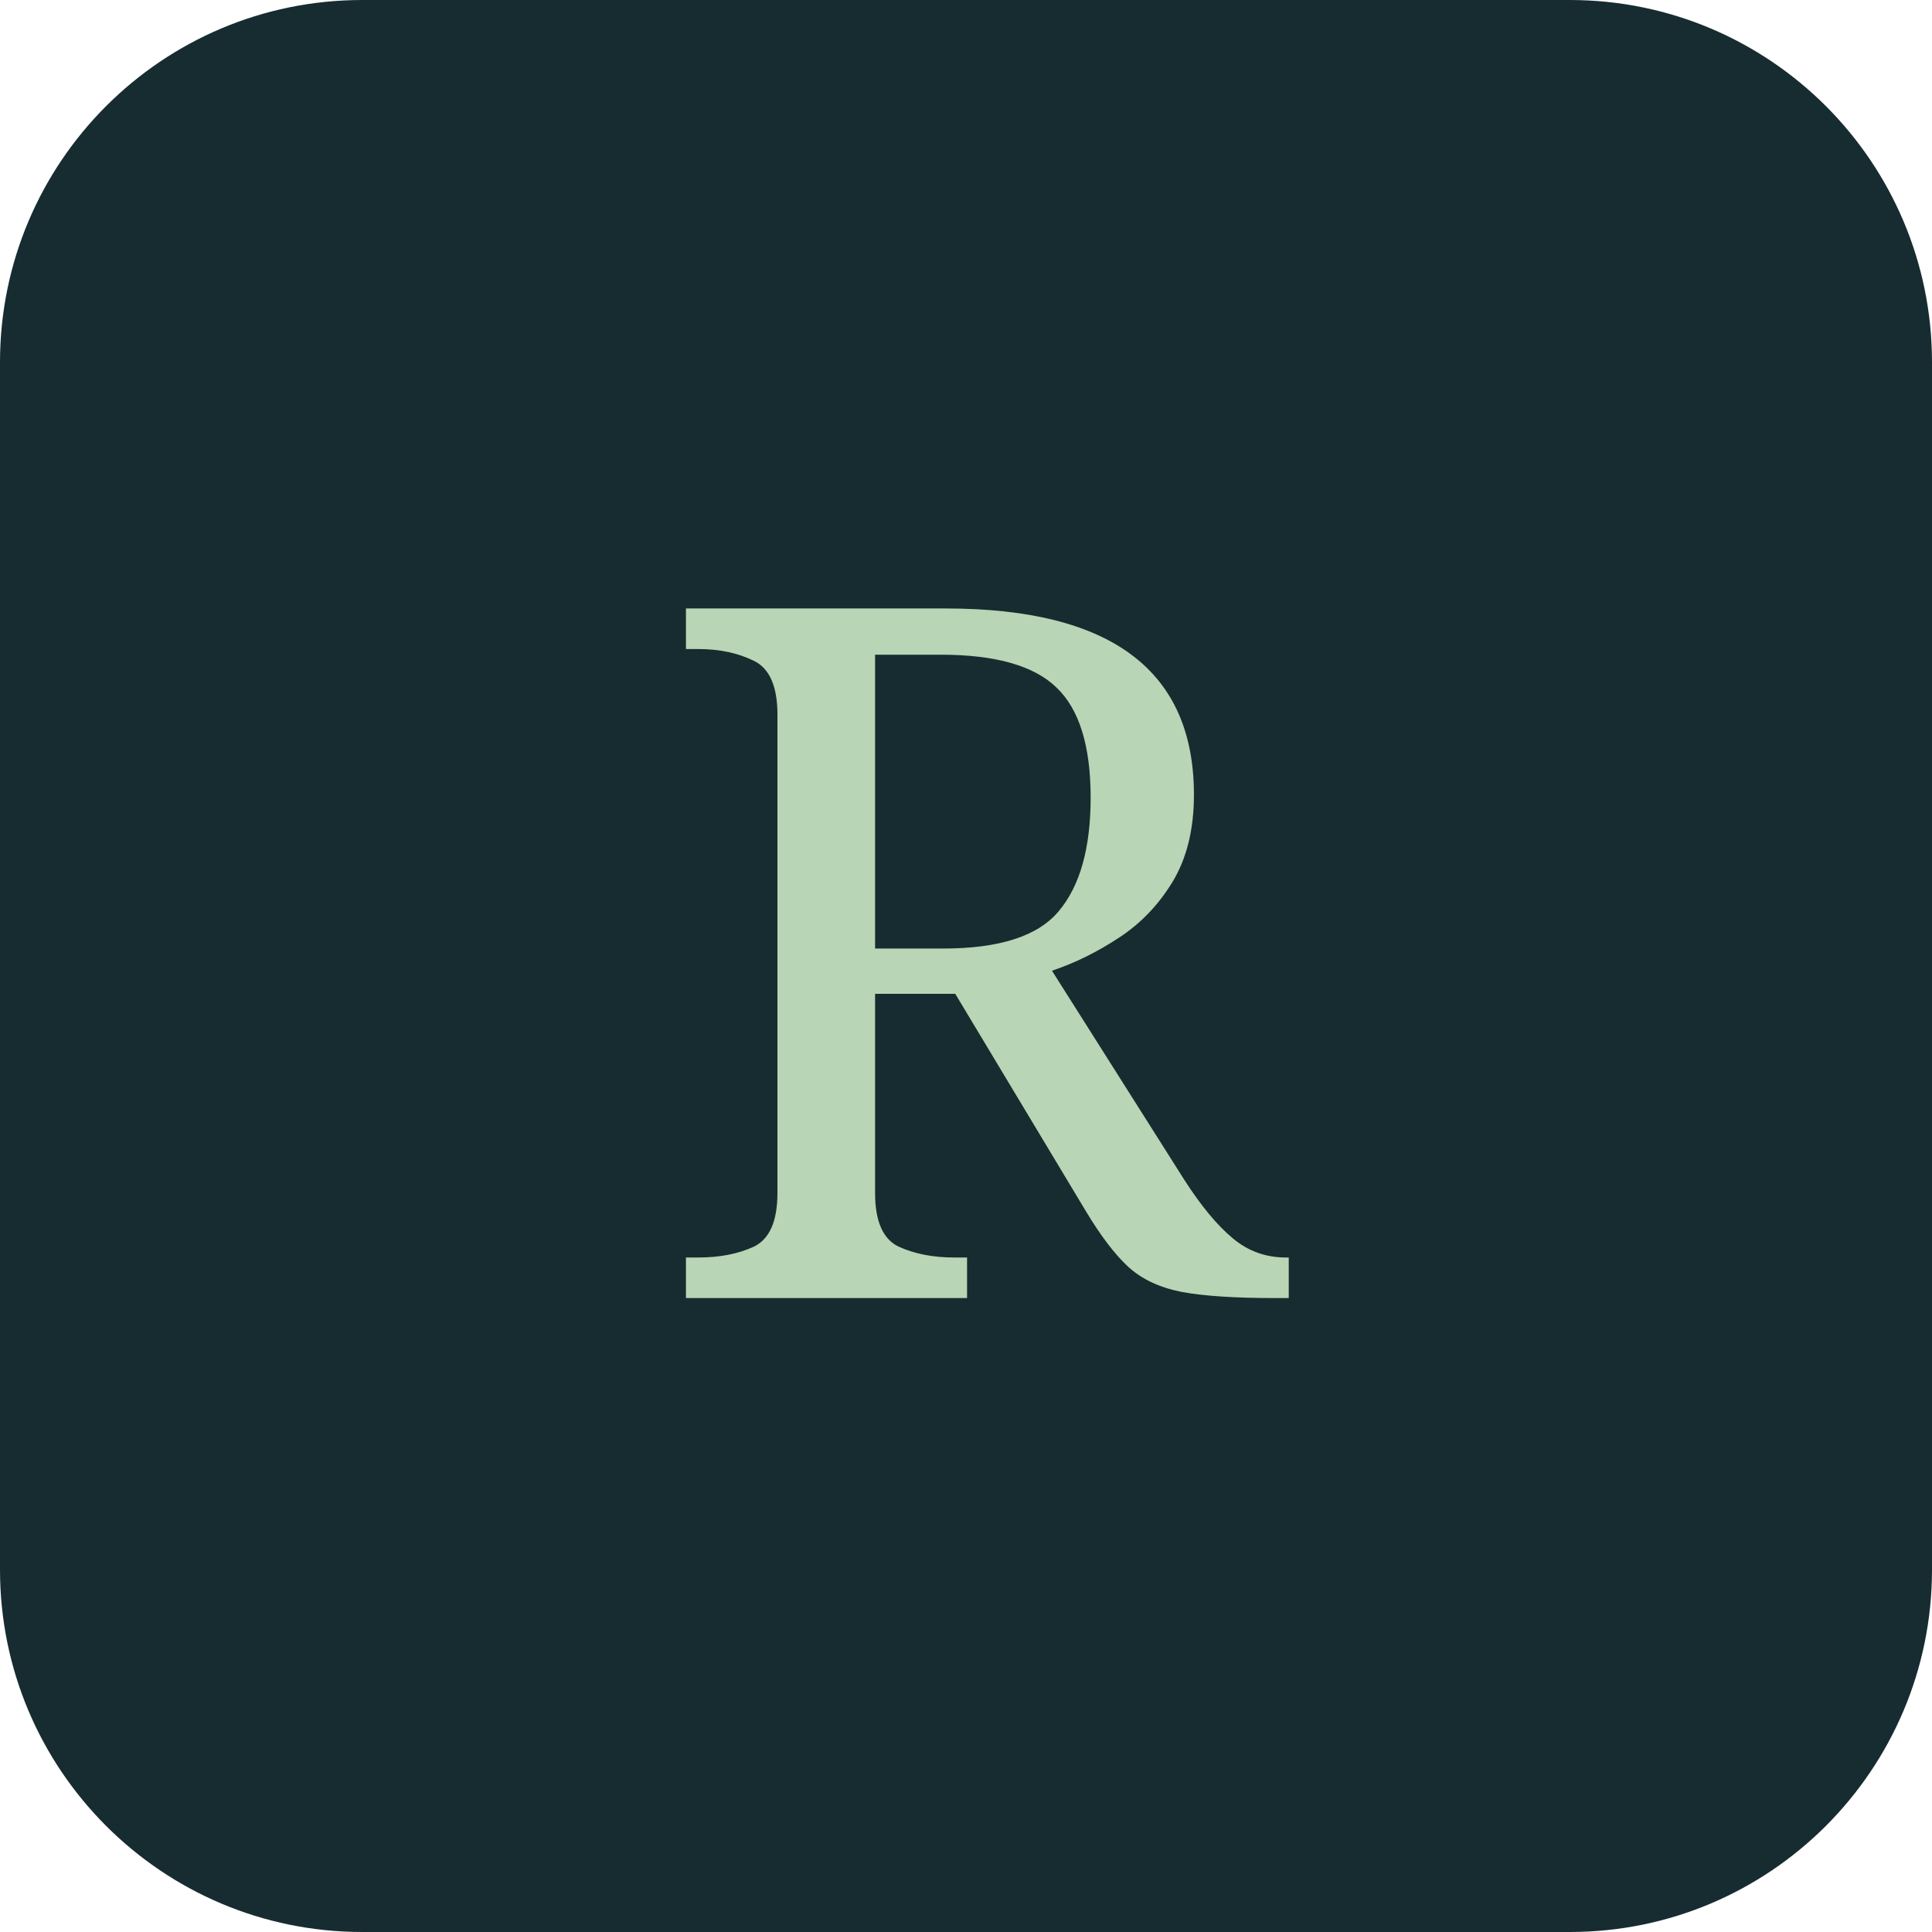
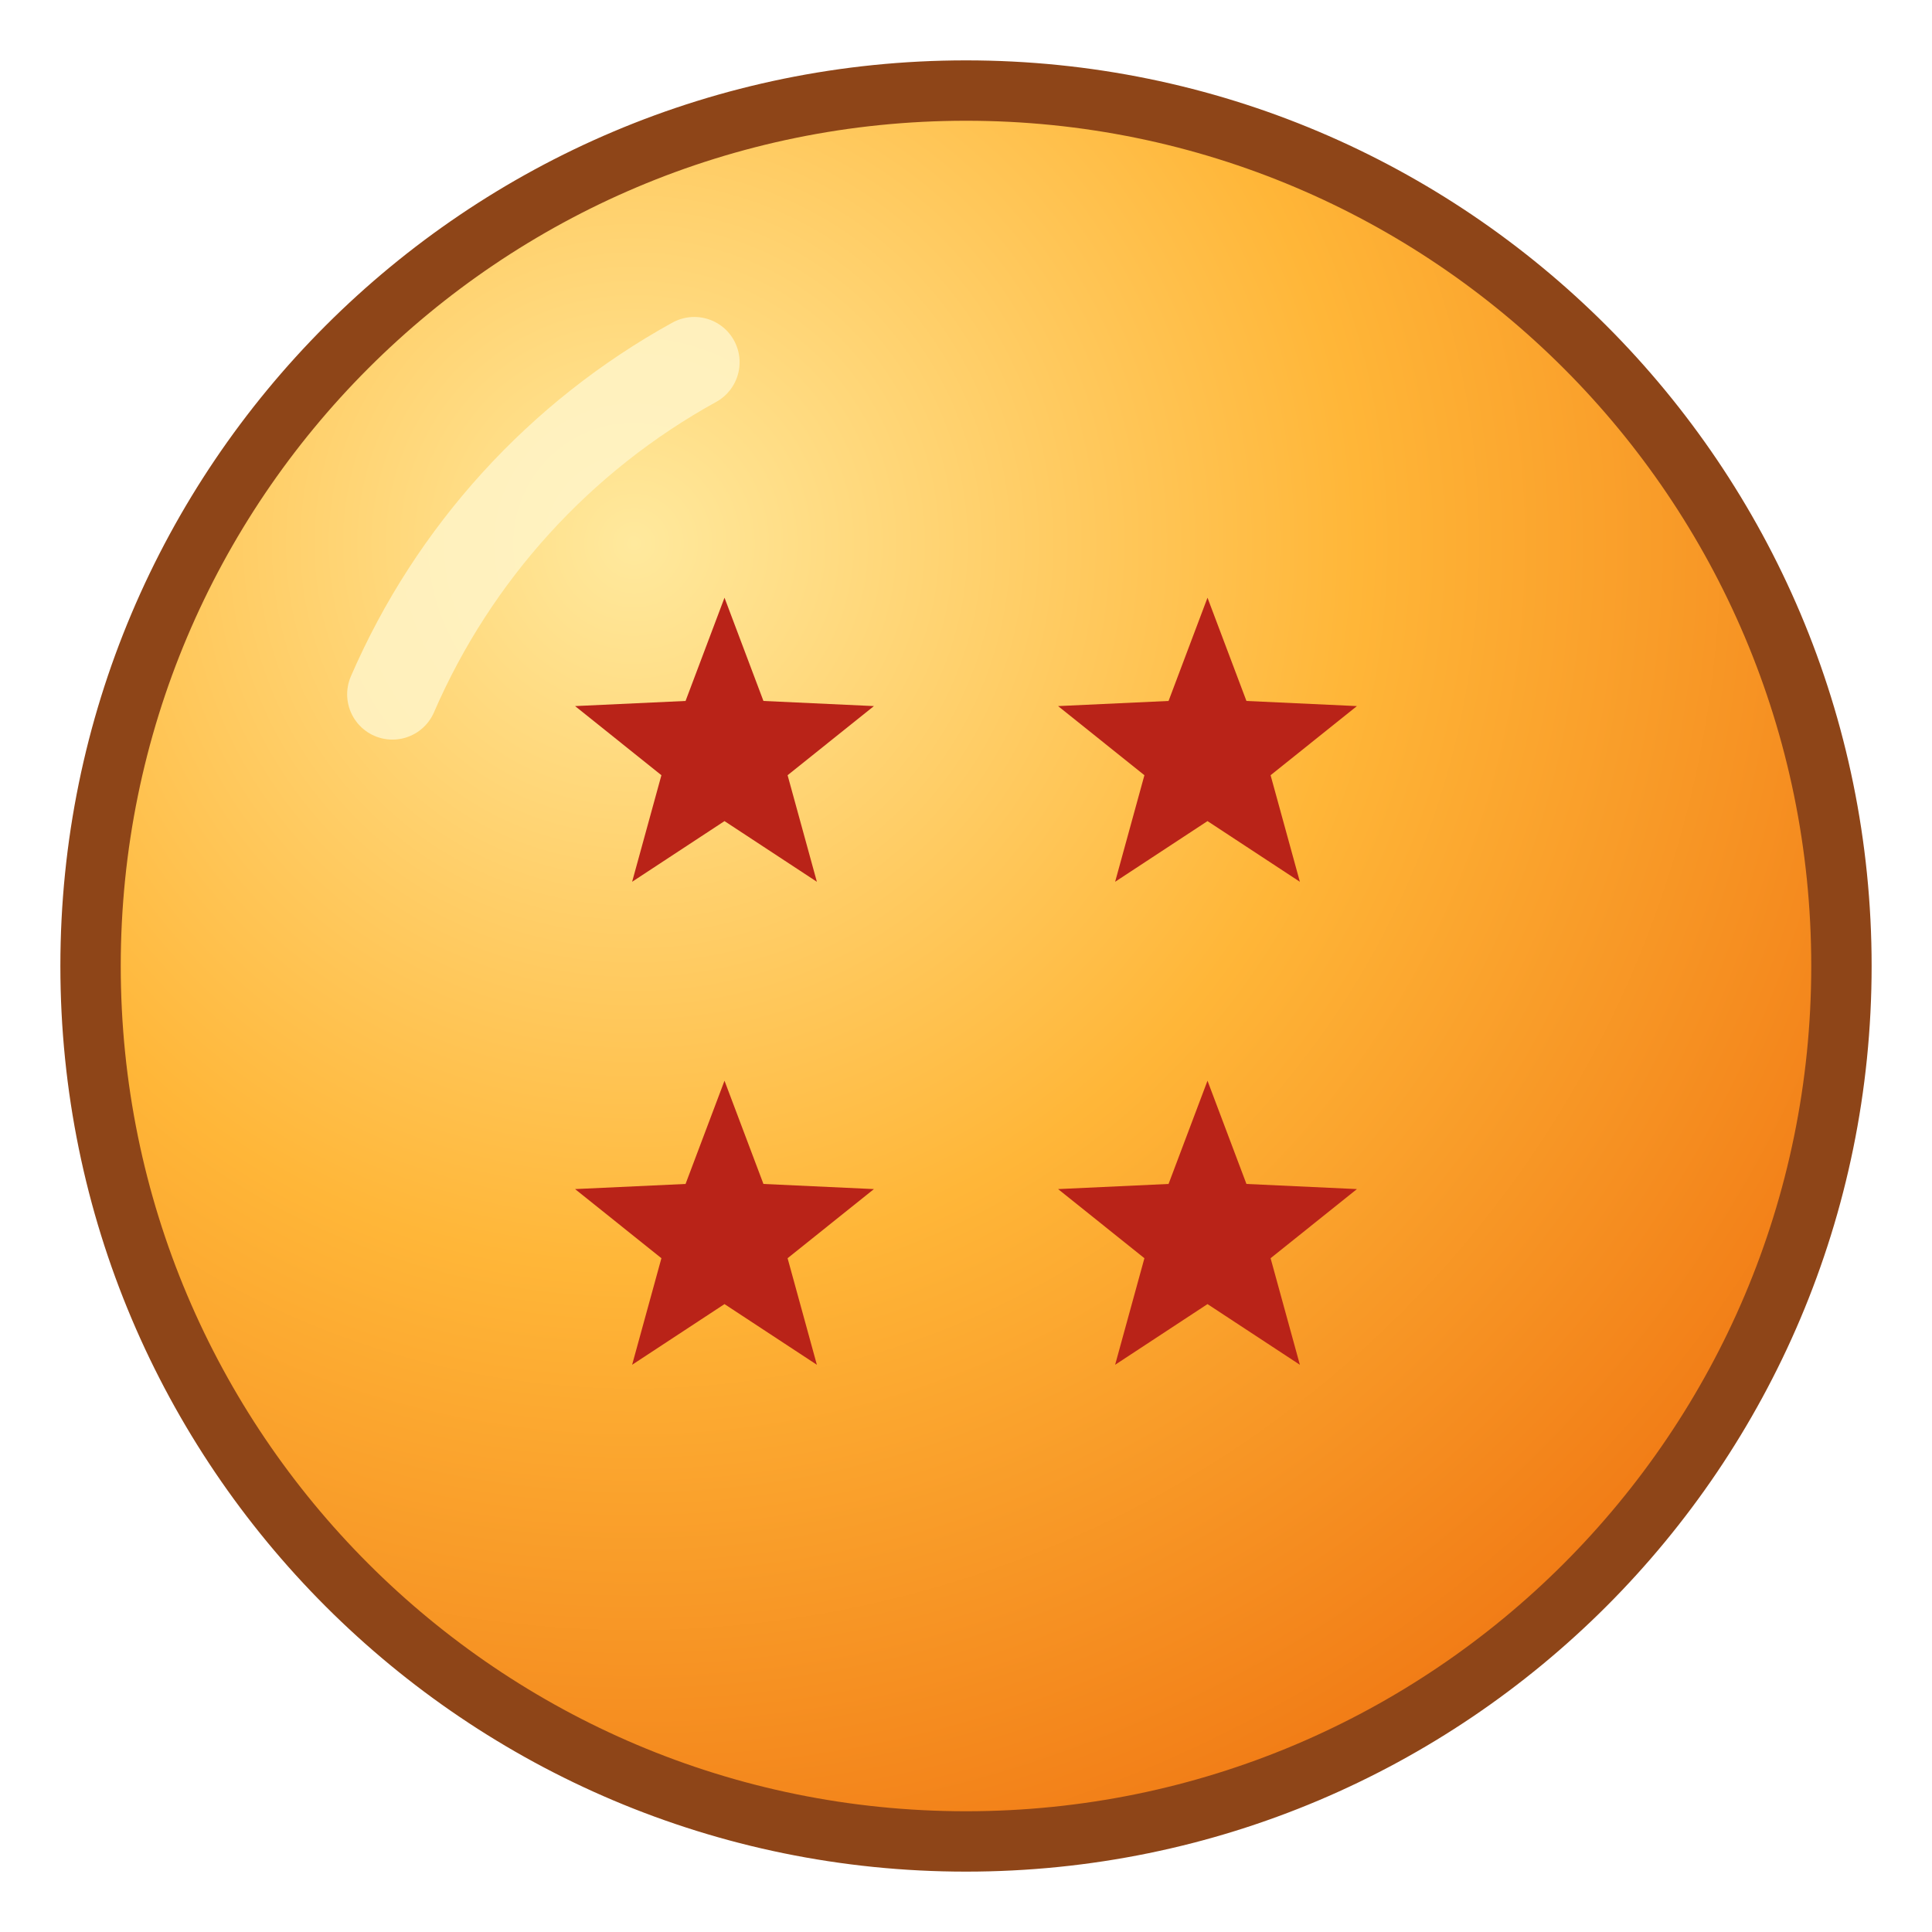
<svg xmlns="http://www.w3.org/2000/svg" viewBox="0 0 64 64">
-   <rect width="64" height="64" rx="12" fill="#172c30" />
-   <text x="32" y="43" text-anchor="middle" font-family="Georgia,serif" font-size="32" fill="#b8d5b5">R</text>
+   <defs>
+     <radialGradient id="gold" gradientUnits="userSpaceOnUse" cx="21" cy="18" r="48">
+       <stop stop-color="#ffe99d" />
+       <stop offset=".5" stop-color="#ffb638" />
+       <stop offset="1" stop-color="#f07713" />
+     </radialGradient>
+   </defs>
+   <circle cx="32" cy="32" r="29" fill="url(#gold)" stroke="#8e4518" stroke-width="2" />
+   <path d="M13 23A23 23 0 0 1 23 12" fill="none" stroke="#fff5c8" stroke-width="3" stroke-linecap="round" opacity=".85" />
+   <g fill="#b92318">
+     <polygon points="24.00,19.80 25.29,23.22 28.95,23.39 26.09,25.68 27.06,29.21 24.00,27.20 20.94,29.21 21.91,25.68 19.05,23.39 22.71,23.22" />
+     <polygon points="40.00,19.80 41.29,23.22 44.95,23.39 42.09,25.68 43.06,29.21 40.00,27.20 36.94,29.21 37.91,25.68 35.05,23.39 38.71,23.22" />
+     <polygon points="24.00,35.80 25.29,39.22 28.95,39.39 26.09,41.68 27.06,45.21 24.00,43.20 20.94,45.21 21.91,41.68 19.05,39.39 22.71,39.22" />
+     <polygon points="40.00,35.80 41.29,39.22 44.95,39.39 42.09,41.68 43.06,45.21 40.00,43.20 36.94,45.21 37.91,41.68 35.05,39.39 38.71,39.22" />
+   </g>
</svg>
